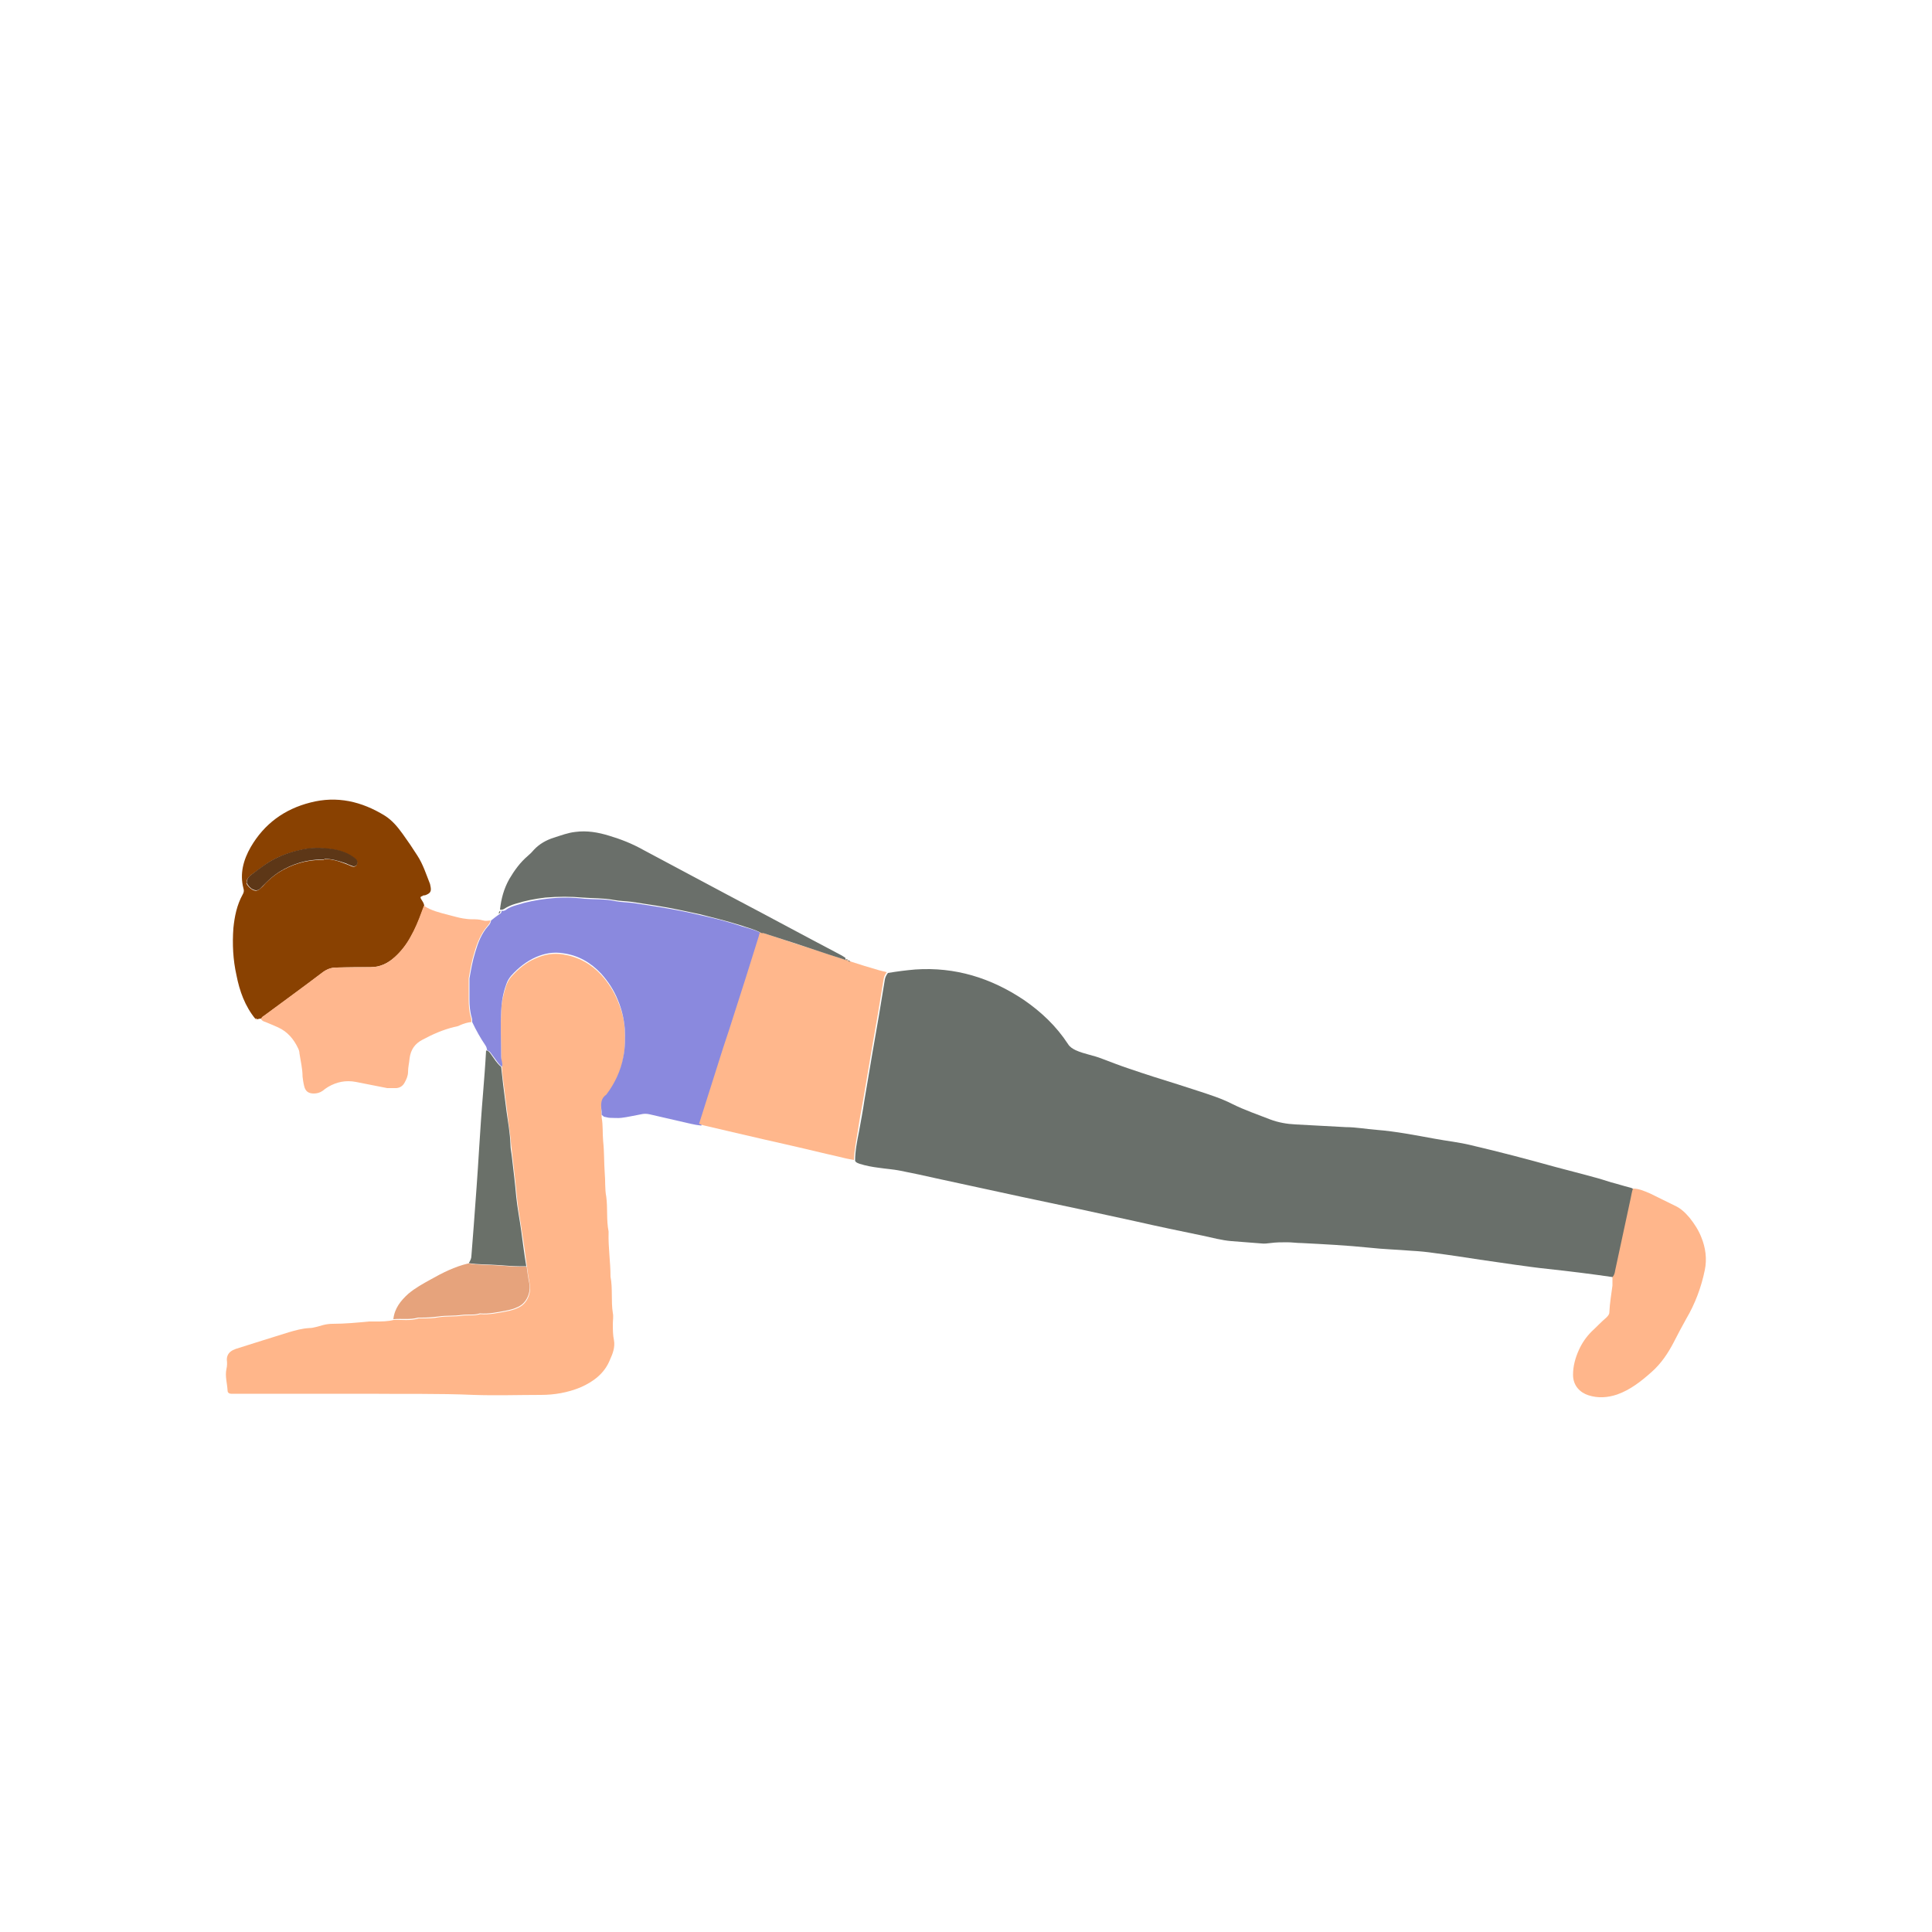
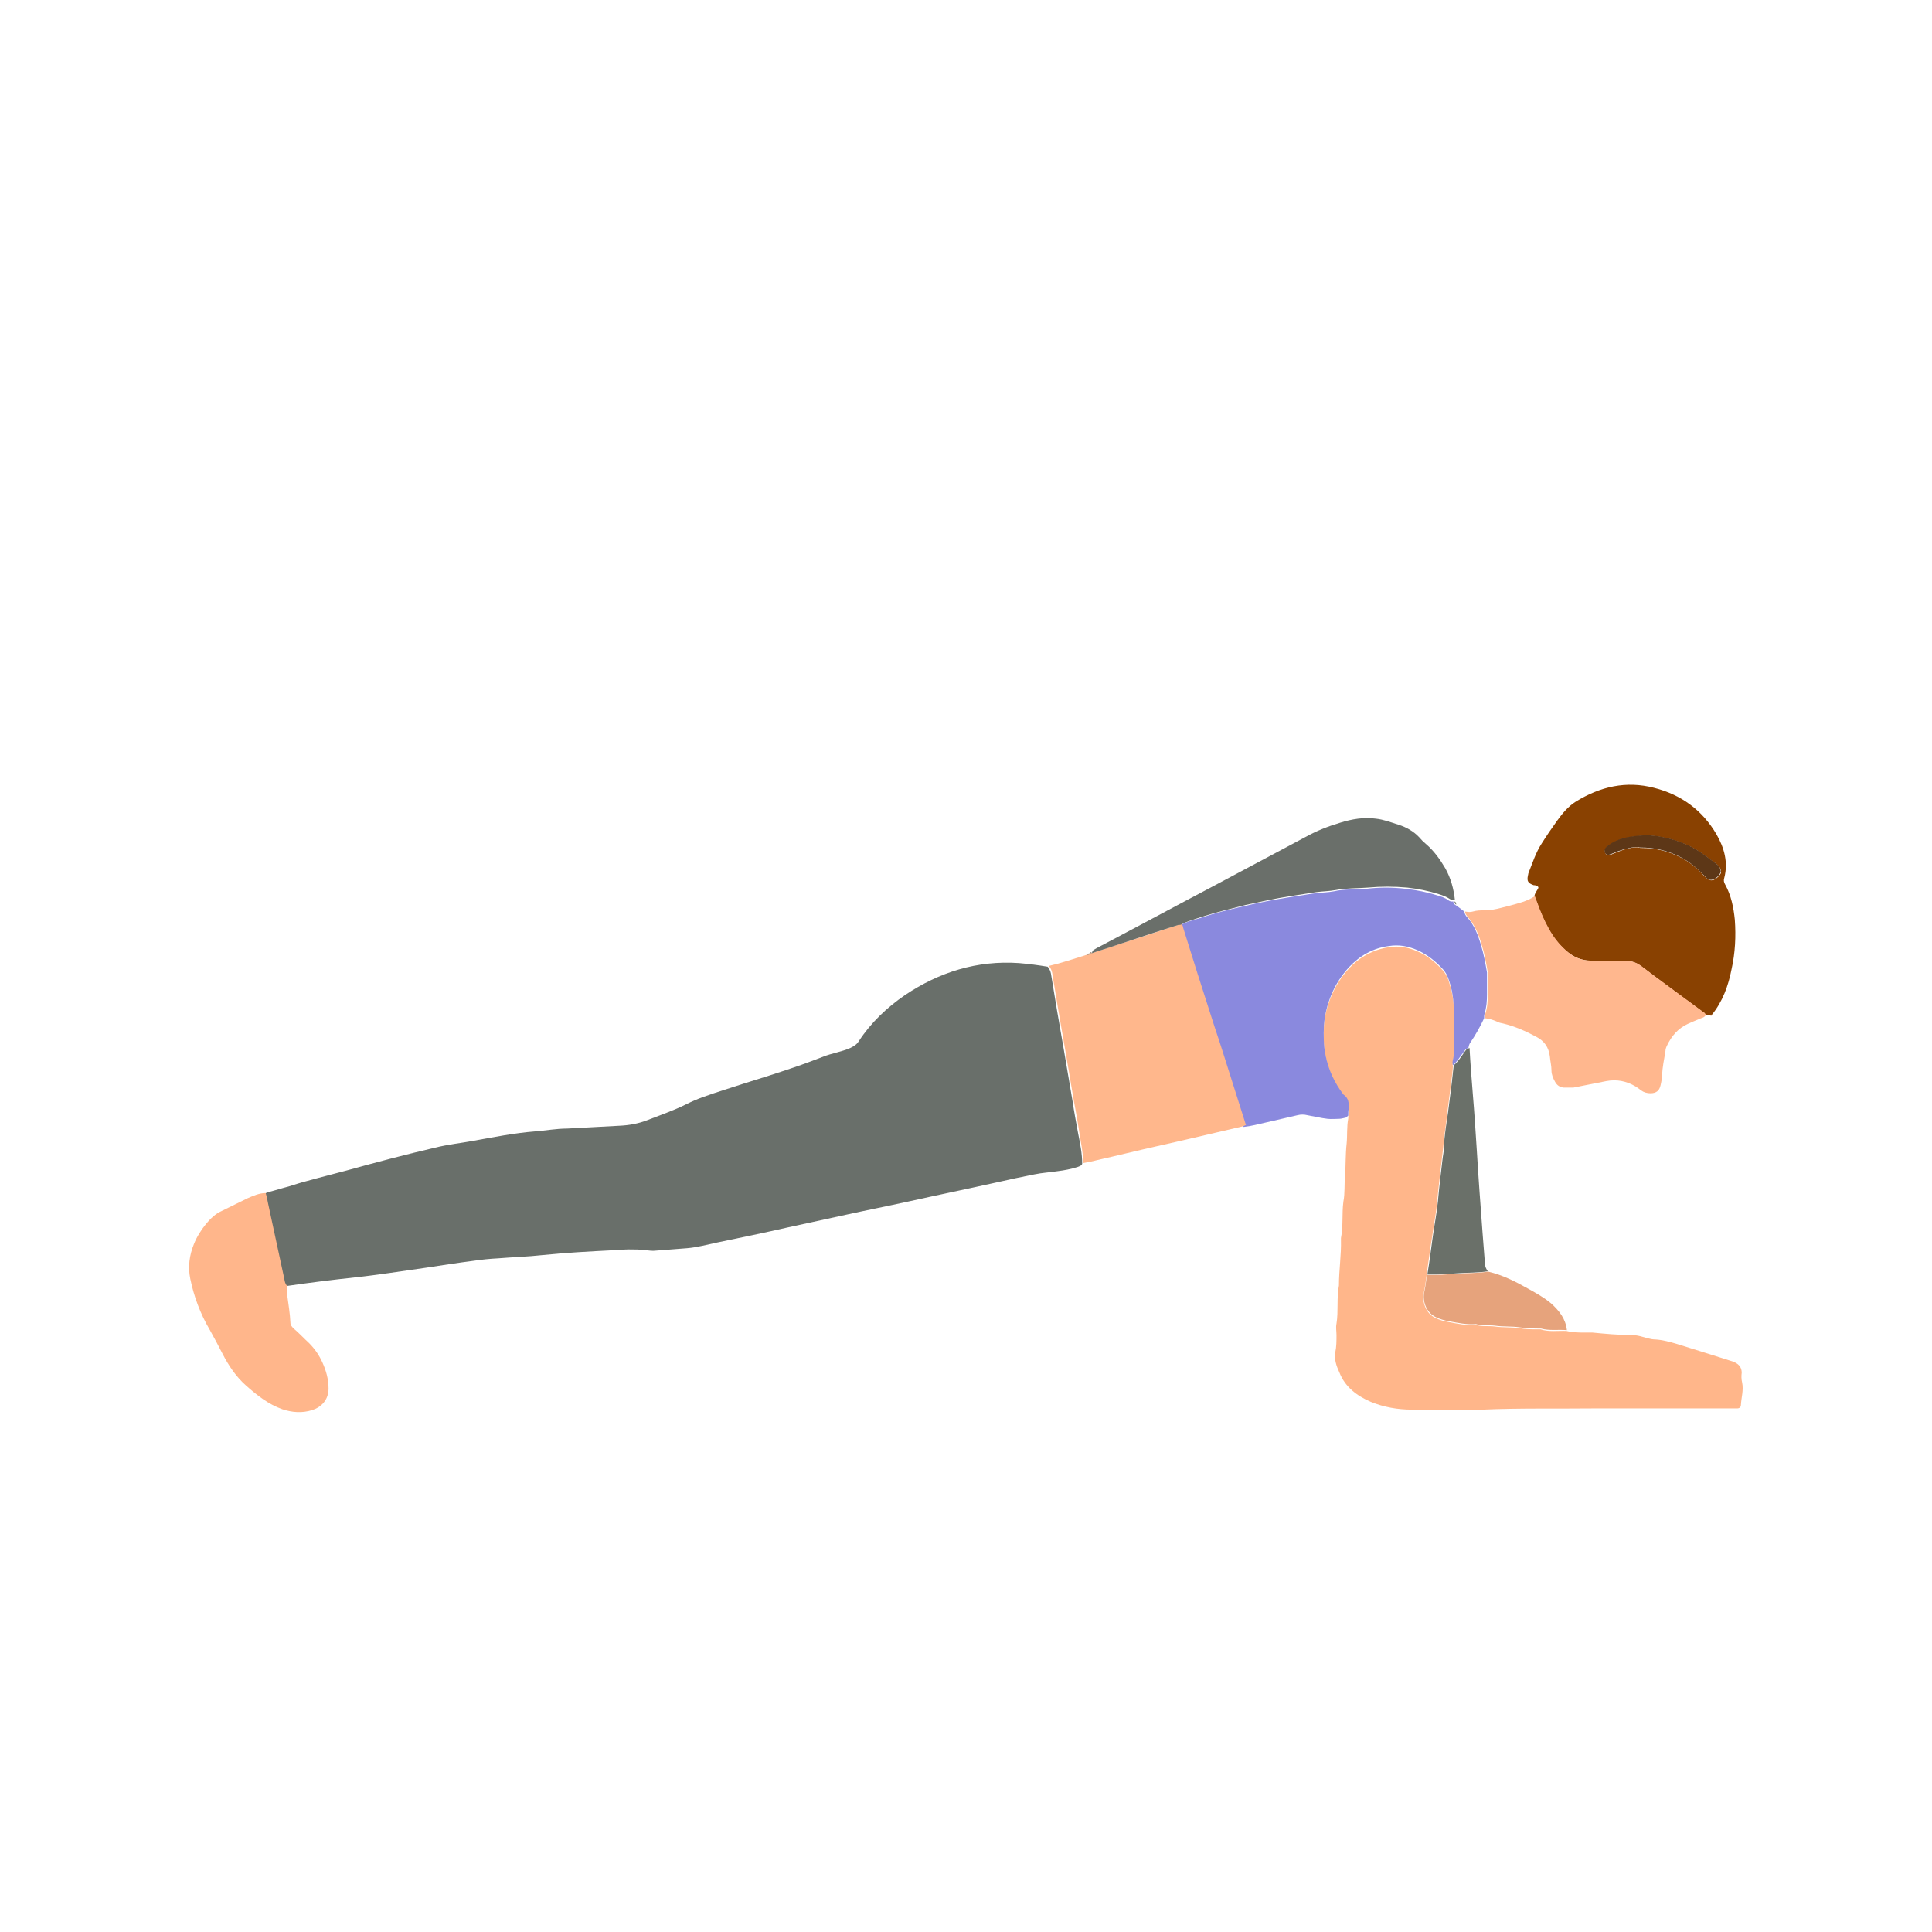
- <svg xmlns="http://www.w3.org/2000/svg" width="500" height="500" version="1.1" viewBox="0 0 500 500">
-   <g>
-     <g>
-       <g>
-         <path fill="#696f6a" d="M 417.3 330.5 c -5.5 -.8 -11.1 -1.5 -16.7 -2.1 -2.9 -.3 -5.7 -.7 -8.6 -1.1 -3 -.4 -6 -.9 -9 -1.3 -3.9 -.6 -7.8 -1.2 -11.7 -1.7 -2 -.3 -4 -.5 -6 -.6 -3.6 -.3 -7.3 -.4 -10.9 -.8 -5.8 -.6 -11.7 -.9 -17.5 -1.2 -1.3 0 -2.5 -.2 -3.8 -.2 -1.4 0 -2.9 0 -4.3 .2 -.8 .1 -1.6 .2 -2.4 .1 -2.6 -.2 -5.1 -.4 -7.7 -.6 -2.5 -.2 -5 -.9 -7.4 -1.4 -5.8 -1.2 -11.6 -2.4 -17.3 -3.7 -4.9 -1.1 -9.8 -2.1 -14.7 -3.2 -5 -1.1 -10.1 -2.1 -15.1 -3.2 -7.2 -1.6 -14.5 -3.1 -21.7 -4.7 -3.1 -.7 -6.3 -1.4 -9.4 -2 -1.9 -.4 -3.9 -.5 -5.8 -.8 -1.6 -.2 -3.2 -.5 -4.8 -1 -.5 -.2 -1 -.3 -1.2 -.8 0 -2.5 .5 -5 1 -7.5 .5 -2.7 1 -5.4 1.4 -8.1 .7 -4.1 1.4 -8.3 2.1 -12.4 .6 -3.3 1.1 -6.5 1.7 -9.8 .5 -3 1 -6.1 1.5 -9.1 .1 -.6 .4 -1.2 .8 -1.7 2.4 -.4 4.7 -.7 7.1 -.9 10.3 -.7 19.6 2.2 28.1 7.9 4.5 3.1 8.4 6.8 11.4 11.4 .5 .8 1.2 1.2 2 1.6 2.2 1 4.6 1.3 6.8 2.2 2.4 .9 4.7 1.8 7.1 2.6 4.1 1.4 8.2 2.7 12.4 4 3.3 1.1 6.7 2.1 10 3.3 1.4 .5 2.8 1.1 4.2 1.8 3.2 1.6 6.5 2.7 9.8 4 2.1 .8 4.4 1.2 6.6 1.3 4.3 .2 8.7 .5 13 .7 2.6 0 5.3 .5 7.9 .7 5.1 .4 10.1 1.4 15.1 2.3 3.2 .6 6.3 .9 9.5 1.7 7.3 1.7 14.5 3.6 21.7 5.6 3.3 .9 6.6 1.7 9.8 2.6 1.6 .4 3.1 .9 4.7 1.4 1.6 .4 3.1 .9 4.7 1.3 .4 .1 .9 .2 1.1 .6 -.4 .8 -.4 1.7 -.6 2.6 -1.3 6.2 -2.7 12.4 -4 18.6 -.1 .6 -.2 1.2 -.7 1.7 Z" />
-         <path fill="#ffb68a" d="M 155.7 288.5 c 0 .3 0 .5 0 .7 .4 2.1 .2 4.1 .4 6.2 .3 2.7 .2 5.4 .4 8.1 .2 2.1 0 4.2 .4 6.2 .4 3 0 6 .6 9 0 .1 0 .3 0 .4 -.1 3.8 .5 7.5 .5 11.3 .6 3.1 .1 6.3 .6 9.4 .2 .9 0 1.9 0 2.8 0 1.4 0 2.9 .3 4.3 .3 1.7 -.3 3.4 -1 4.9 -1.4 3.6 -4.3 5.8 -7.8 7.3 -3.2 1.3 -6.6 1.9 -10.1 1.9 -5.8 0 -11.6 .2 -17.4 0 -9.1 -.4 -18.2 -.2 -27.3 -.3 -9.1 0 -18.2 0 -27.4 0 -2.3 0 -4.5 0 -6.8 0 -.4 0 -.9 0 -1.3 0 -.5 0 -.9 -.3 -.9 -.8 -.1 -1.9 -.7 -3.7 -.3 -5.6 .2 -.8 .2 -1.6 .1 -2.4 0 -1.2 .6 -2 1.6 -2.5 .2 -.1 .5 -.2 .7 -.3 4.5 -1.4 9.1 -2.9 13.7 -4.3 1.7 -.5 3.5 -1 5.3 -1.1 1.2 0 2.5 -.5 3.7 -.8 .8 -.2 1.6 -.3 2.4 -.3 3.1 0 6.3 -.3 9.4 -.6 .6 0 1.1 0 1.7 0 1.6 0 3.1 0 4.7 -.4 2.1 -.1 4.3 .3 6.4 -.4 .2 0 .5 0 .8 0 1.5 0 3 0 4.5 -.3 2 -.3 4 -.1 6 -.4 1.5 -.2 3.1 .1 4.7 -.4 2.3 .2 4.5 -.3 6.7 -.7 1.1 -.2 2.2 -.5 3.2 -1 2.4 -1.1 3.3 -4 2.9 -6 -.3 -1.5 -.5 -2.9 -.7 -4.4 -.4 -3 -.8 -6.1 -1.3 -9.1 -.4 -3 -1 -5.9 -1.3 -8.9 -.3 -3.4 -.7 -6.7 -1.1 -10.1 -.1 -1.2 -.3 -2.4 -.4 -3.5 -.2 -2.8 -.7 -5.6 -1 -8.4 -.3 -2.4 -.6 -4.7 -.9 -7.1 -.2 -1.5 -.4 -3 -.5 -4.5 .2 -.9 -.2 -1.7 -.2 -2.6 0 -4 -.2 -7.9 0 -11.9 0 -2.3 .6 -4.6 1.3 -6.8 .3 -.8 .7 -1.6 1.3 -2.3 1.8 -2 3.9 -3.8 6.4 -4.8 2.2 -1 4.6 -1.4 7 -1 3.9 .6 7.2 2.4 9.9 5.3 1.8 2 3.3 4.3 4.3 6.8 1 2.4 1.7 4.9 1.8 7.5 .1 2.4 .1 4.9 -.4 7.3 -.7 3.6 -2.2 6.8 -4.4 9.7 -1.2 .9 -1.4 2.1 -1.3 3.5 0 .6 0 1.1 .1 1.7 Z" />
-         <path fill="#8a89de" d="M 155.7 288.5 c 0 -.6 0 -1.1 -.1 -1.7 -.1 -1.4 0 -2.6 1.3 -3.5 2.2 -2.9 3.7 -6.1 4.4 -9.7 .5 -2.4 .5 -4.9 .4 -7.3 -.2 -2.6 -.8 -5.1 -1.8 -7.5 -1 -2.5 -2.5 -4.8 -4.3 -6.8 -2.7 -2.9 -6 -4.8 -9.9 -5.3 -2.4 -.4 -4.7 0 -7 1 -2.5 1.1 -4.6 2.8 -6.4 4.8 -.6 .7 -1 1.4 -1.3 2.3 -.8 2.2 -1.2 4.5 -1.3 6.8 -.2 4 0 7.9 0 11.9 0 .9 .5 1.7 .2 2.6 -1.1 -.9 -1.7 -2.1 -2.6 -3.2 -.3 -.4 -.6 -1 -1.2 -1 -.1 -.5 -.2 -1 -.5 -1.4 -1.3 -1.9 -2.4 -3.9 -3.4 -6 0 -.4 0 -.8 -.1 -1.1 -.5 -1.6 -.6 -3.2 -.6 -4.8 0 -1.4 0 -2.8 0 -4.1 0 -.4 0 -.9 0 -1.3 .4 -2.3 .8 -4.6 1.5 -6.8 .7 -2.4 1.6 -4.8 3.3 -6.7 .4 -.4 .7 -.9 .8 -1.5 .8 -.6 1.5 -1.2 2.3 -1.7 .3 -.2 .4 -.4 .4 -.8 h 0 c .4 .1 .8 0 1.1 -.2 .9 -.7 1.9 -1 2.9 -1.3 2.5 -.8 5.1 -1.3 7.7 -1.6 3.3 -.4 6.5 -.4 9.8 0 2.6 .2 5.3 0 7.9 .6 1.5 .3 3.1 .3 4.7 .5 2.2 .3 4.3 .7 6.5 1 3.7 .6 7.4 1.3 11.1 2.2 3.6 .8 7.2 1.7 10.7 2.9 1.7 .5 3.5 .9 5.1 1.9 -.1 .3 -.2 .6 -.3 .9 -2.3 7.4 -4.7 14.7 -7 22.1 -.9 2.9 -1.9 5.7 -2.8 8.6 -1.9 6 -3.8 12 -5.7 18 -1.9 -.2 -3.7 -.7 -5.5 -1.1 -2.6 -.6 -5.2 -1.2 -7.8 -1.8 -.8 -.2 -1.6 -.2 -2.4 0 -1.7 .3 -3.3 .7 -5 .9 -.9 .1 -1.9 0 -2.8 0 -.6 0 -1.1 -.2 -1.7 -.3 Z" />
-         <path fill="#ffb78c" d="M 180.9 290.9 c 1.9 -6 3.8 -12 5.7 -18 .9 -2.9 1.9 -5.7 2.8 -8.6 2.4 -7.4 4.7 -14.7 7 -22.1 0 -.3 .2 -.6 .3 -.9 .2 0 .5 0 .7 .1 5.1 1.7 10.2 3.4 15.3 5 2 .7 4 1.3 6.1 2 .1 0 .3 0 .4 0 0 0 0 0 0 0 .1 .4 .5 .4 .8 .4 2.5 .8 5 1.6 7.5 2.3 .7 .2 1.3 .3 2 .5 -.4 .5 -.7 1.1 -.8 1.7 -.5 3 -1 6.1 -1.5 9.1 -.6 3.3 -1.1 6.5 -1.7 9.8 -.7 4.1 -1.4 8.3 -2.1 12.4 -.5 2.7 -1 5.4 -1.4 8.1 -.4 2.5 -.9 4.9 -1 7.5 -1.1 -.2 -2.2 -.4 -3.3 -.7 -4.9 -1.1 -9.7 -2.3 -14.6 -3.4 -1.8 -.4 -3.5 -.8 -5.3 -1.2 -4.9 -1.1 -9.8 -2.3 -14.6 -3.4 -.8 -.2 -1.6 -.3 -2.3 -.7 Z" />
-         <path fill="#894101" d="M 66.1 263.7 c -2.7 -3.3 -4.1 -7.2 -4.9 -11.3 -.9 -4 -1.1 -8.1 -.8 -12.2 .3 -3 .9 -6 2.4 -8.7 .3 -.5 .4 -1 .2 -1.6 -1 -3.8 0 -7.4 1.9 -10.7 3.5 -6 8.7 -9.8 15.4 -11.5 6.9 -1.8 13.3 -.3 19.3 3.4 1.9 1.2 3.3 2.9 4.6 4.7 1.3 1.8 2.6 3.7 3.8 5.6 1.5 2.3 2.3 4.9 3.3 7.4 0 .2 .1 .4 .1 .5 .3 1.4 0 1.9 -1.4 2.4 -.2 0 -.5 0 -.7 .2 -.5 .1 -.6 .4 -.3 .8 .3 .5 .7 1 .8 1.7 -.2 .5 -.4 1.1 -.6 1.6 -.8 2.2 -1.7 4.4 -2.9 6.5 -1.1 2 -2.5 3.8 -4.2 5.3 -1.8 1.5 -3.7 2.5 -6.1 2.5 -3 0 -5.9 0 -8.9 .1 -1.3 0 -2.4 .4 -3.5 1.2 -5 3.8 -10.1 7.5 -15.1 11.2 -.3 .2 -.7 .4 -.8 .8 -.4 0 -.8 .1 -1.2 .2 0 -.1 -.1 -.2 -.3 -.2 Z M 83.9 222.4 c 1.4 -.2 3.4 .3 5.4 1.1 .6 .2 1.2 .5 1.7 .7 .5 .2 .9 .1 1.2 -.2 .3 -.4 .3 -.8 .1 -1.2 -.2 -.4 -.5 -.7 -.9 -.9 -2.2 -1.6 -4.8 -2.1 -7.4 -2.3 -1.9 -.2 -3.9 -.1 -5.8 .3 -2.5 .5 -4.9 1.3 -7.1 2.4 -2.2 1.1 -4.2 2.8 -6.2 4.2 -.5 .4 -.9 .9 -1.1 1.5 0 .2 0 .5 0 .7 .4 .7 .9 1.2 1.6 1.6 .6 .3 1.2 .3 1.8 -.2 .6 -.5 1.1 -1 1.6 -1.6 1 -1 2.1 -1.9 3.3 -2.7 3.4 -2.1 7 -3.3 11.7 -3.3 Z" />
-         <path fill="#ffb78e" d="M 67.6 263.6 c .1 -.4 .5 -.6 .8 -.8 5 -3.7 10.1 -7.4 15.1 -11.2 1.1 -.8 2.2 -1.2 3.5 -1.2 3 0 5.9 -.1 8.9 -.1 2.4 0 4.4 -.9 6.1 -2.5 1.7 -1.5 3.1 -3.3 4.2 -5.3 1.2 -2.1 2.1 -4.3 2.9 -6.5 .2 -.5 .4 -1.1 .6 -1.6 1.9 1.3 4.2 1.8 6.4 2.4 1.3 .3 2.5 .7 3.8 .9 .7 .1 1.4 .2 2.1 .2 1 0 2 0 3 .3 .6 .2 1.2 .1 1.9 0 0 .6 -.4 1 -.8 1.5 -1.7 2 -2.6 4.3 -3.3 6.7 -.7 2.2 -1.1 4.5 -1.5 6.8 0 .4 0 .9 0 1.3 0 1.4 0 2.8 0 4.1 0 1.6 .1 3.3 .6 4.8 .1 .4 .1 .7 .1 1.1 -1 .1 -2 .4 -2.9 .8 -.5 .3 -1.1 .4 -1.6 .5 -2.9 .7 -5.6 1.9 -8.2 3.3 -1.9 1 -3 2.5 -3.3 4.8 -.1 1.2 -.4 2.3 -.4 3.5 0 1 -.4 1.9 -.9 2.8 -.5 .9 -1.2 1.3 -2.1 1.4 -.8 0 -1.6 0 -2.4 0 -2.7 -.5 -5.4 -1.1 -8.1 -1.6 -2.6 -.5 -5 0 -7.2 1.3 -.5 .3 -.9 .6 -1.4 1 -.7 .5 -1.5 .7 -2.3 .7 -1.4 0 -2.2 -.6 -2.5 -2 -.2 -.8 -.3 -1.6 -.4 -2.4 0 -2 -.5 -4 -.8 -6 0 -.5 -.2 -1 -.4 -1.4 -1.1 -2.3 -2.7 -4.2 -5.1 -5.3 -.9 -.4 -1.8 -.8 -2.8 -1.2 -.6 -.3 -1.2 -.3 -1.6 -.9 Z" />
-         <path fill="#ffb68b" d="M 417.3 330.5 c .5 -.5 .6 -1.1 .7 -1.7 1.3 -6.2 2.7 -12.4 4 -18.6 .2 -.9 .3 -1.7 .6 -2.6 1.6 0 3.1 .7 4.5 1.3 2.1 1 4.2 2.1 6.3 3.1 1.6 .7 2.8 1.9 3.9 3.2 1.2 1.5 2.3 3.2 3 5 1.1 2.7 1.5 5.6 .9 8.5 -.9 4.4 -2.5 8.7 -4.8 12.6 -1.1 2 -2.2 4 -3.2 6 -1.5 2.9 -3.3 5.6 -5.8 7.8 -2.7 2.4 -5.5 4.6 -8.9 5.8 -2.4 .8 -4.9 1 -7.4 .2 -2.2 -.7 -4 -2.5 -4 -5.3 0 -2.3 .6 -4.4 1.5 -6.4 .8 -1.8 1.9 -3.4 3.3 -4.8 1.3 -1.2 2.5 -2.5 3.8 -3.6 .4 -.4 .8 -.8 .8 -1.4 .1 -2.3 .5 -4.6 .8 -6.9 0 -.7 0 -1.5 0 -2.3 Z" />
-         <path fill="#6a6f6a" d="M 219 248.5 c -2 -.7 -4.1 -1.3 -6.1 -2 -5.1 -1.7 -10.2 -3.4 -15.3 -5 -.2 0 -.5 0 -.7 -.1 -1.6 -.9 -3.4 -1.3 -5.1 -1.9 -3.5 -1.1 -7.1 -2 -10.7 -2.9 -3.7 -.8 -7.3 -1.6 -11.1 -2.2 -2.2 -.3 -4.3 -.7 -6.5 -1 -1.5 -.2 -3.1 -.2 -4.7 -.5 -2.6 -.5 -5.3 -.4 -7.9 -.6 -3.2 -.3 -6.5 -.3 -9.8 0 -2.6 .3 -5.2 .8 -7.7 1.6 -1 .3 -2 .7 -2.9 1.3 -.3 .2 -.7 .3 -1.1 .2 .3 -2.8 1 -5.4 2.4 -7.9 1.3 -2.2 2.8 -4.3 4.8 -6 .6 -.5 1.1 -1 1.6 -1.6 1.4 -1.5 3.2 -2.5 5.1 -3.1 1.9 -.6 3.7 -1.3 5.6 -1.5 3 -.4 5.9 .1 8.8 1 3 .9 5.8 2 8.5 3.5 7.5 4 15 8 22.5 12 9.7 5.1 19.3 10.3 29 15.4 .4 .2 .8 .5 1.1 .7 0 .1 0 .2 0 .3 Z" />
-         <path fill="#6a7069" d="M 125.9 271.9 c .6 0 .9 .6 1.2 1 .8 1.1 1.5 2.3 2.6 3.2 .2 1.5 .3 3 .5 4.5 .3 2.4 .6 4.7 .9 7.1 .4 2.8 .9 5.6 1 8.4 0 1.2 .3 2.4 .4 3.5 .4 3.4 .8 6.7 1.1 10.1 .3 3 .9 5.9 1.3 8.9 .4 3 .8 6.1 1.3 9.1 -.6 0 -1.3 0 -1.9 0 -1.8 0 -3.5 -.2 -5.3 -.3 -2.6 -.2 -5.2 -.1 -7.7 -.5 .4 -.6 .7 -1.2 .7 -1.9 .2 -2.6 .4 -5.1 .6 -7.7 .5 -6.7 1 -13.4 1.4 -20.1 .3 -4.7 .6 -9.4 1 -14.1 .3 -3.8 .6 -7.5 .8 -11.3 Z" />
-         <path fill="#e6a37c" d="M 121.4 327 c 2.6 .4 5.1 .3 7.7 .5 1.8 .1 3.5 .3 5.3 .3 .6 0 1.3 0 1.9 0 .2 1.5 .4 3 .7 4.4 .4 2 -.5 4.9 -2.9 6 -1 .5 -2.1 .8 -3.2 1 -2.2 .4 -4.4 .9 -6.7 .7 -1.5 .5 -3.1 .2 -4.7 .4 -2 .3 -4 .1 -6 .4 -1.5 .2 -3 .3 -4.5 .3 -.3 0 -.5 0 -.8 0 -2.1 .6 -4.2 .2 -6.4 .4 .3 -2.8 1.9 -4.8 3.9 -6.6 1.8 -1.5 3.8 -2.6 5.8 -3.7 3 -1.7 6.2 -3.3 9.6 -4.1 Z" />
-         <path fill="#6a6f6a" d="M 129.5 235.7 c 0 .3 -.1 .6 -.4 .8 0 -.3 0 -.6 .4 -.8 Z" />
-         <path fill="#a2907d" d="M 220.1 248.9 c -.3 0 -.6 0 -.8 -.4 .3 0 .6 0 .8 .4 Z" />
-         <path fill="#a2907d" d="M 219 248.5 c 0 -.1 0 -.2 0 -.3 .2 0 .4 0 .4 .3 -.1 0 -.3 0 -.4 0 Z" />
-         <path fill="#ffb78e" d="M 66.1 263.7 c .1 0 .2 0 .3 .2 -.2 .1 -.3 0 -.3 -.2 Z" />
-         <path fill="#5d3717" d="M 83.9 222.4 c -4.7 0 -8.3 1.2 -11.7 3.3 -1.2 .8 -2.3 1.7 -3.3 2.7 -.5 .5 -1.1 1.1 -1.6 1.6 -.5 .5 -1.2 .5 -1.8 .2 -.7 -.3 -1.2 -.9 -1.6 -1.6 -.1 -.2 0 -.5 0 -.7 .2 -.6 .5 -1.1 1.1 -1.5 2 -1.5 4 -3.1 6.2 -4.2 2.2 -1.1 4.6 -1.9 7.1 -2.4 1.9 -.4 3.9 -.5 5.8 -.3 2.6 .2 5.2 .7 7.4 2.3 .4 .3 .7 .5 .9 .9 .2 .4 .1 .9 -.1 1.2 -.3 .3 -.7 .4 -1.2 .2 -.6 -.2 -1.2 -.5 -1.7 -.7 -2 -.7 -3.9 -1.2 -5.4 -1.1 Z" />
-       </g>
-     </g>
-   </g>
+ <svg xmlns="http://www.w3.org/2000/svg" width="500" height="500" viewBox="0 0 500 500" fill="none">
+   <path d="M74.323 332.798C80.097 331.959 85.975 331.224 91.854 330.594C94.898 330.279 97.837 329.859 100.881 329.439C104.03 329.019 107.179 328.495 110.329 328.075C114.423 327.445 118.516 326.815 122.61 326.29C124.71 325.975 126.809 325.765 128.909 325.66C132.688 325.345 136.572 325.24 140.351 324.82C146.439 324.191 152.632 323.876 158.721 323.561C160.085 323.561 161.345 323.351 162.71 323.351C164.179 323.351 165.754 323.351 167.223 323.561C168.063 323.666 168.903 323.771 169.743 323.666C172.472 323.456 175.096 323.246 177.826 323.036C180.45 322.826 183.074 322.091 185.593 321.566C191.682 320.307 197.77 319.047 203.754 317.682C208.897 316.528 214.041 315.478 219.184 314.323C224.433 313.169 229.787 312.119 235.035 310.964C242.593 309.285 250.256 307.71 257.814 306.031C261.068 305.296 264.427 304.561 267.681 303.931C269.676 303.511 271.775 303.406 273.77 303.091C275.449 302.881 277.129 302.566 278.808 302.042C279.333 301.832 279.858 301.727 280.068 301.202C280.068 298.578 279.543 295.953 279.018 293.329C278.494 290.495 277.969 287.66 277.549 284.826C276.814 280.522 276.079 276.114 275.344 271.81C274.715 268.346 274.19 264.987 273.56 261.522C273.035 258.373 272.51 255.119 271.985 251.97C271.88 251.34 271.565 250.71 271.146 250.186C268.626 249.766 266.212 249.451 263.693 249.241C252.88 248.506 243.118 251.55 234.195 257.534C229.472 260.788 225.378 264.672 222.229 269.5C221.704 270.34 220.969 270.76 220.129 271.18C217.82 272.23 215.3 272.545 212.991 273.489C210.472 274.434 208.057 275.379 205.538 276.219C201.234 277.688 196.93 279.053 192.522 280.417C189.058 281.572 185.488 282.622 182.024 283.881C180.555 284.406 179.085 285.036 177.616 285.771C174.256 287.451 170.792 288.605 167.328 289.97C165.124 290.81 162.71 291.23 160.4 291.334C155.886 291.544 151.268 291.859 146.754 292.069C144.025 292.069 141.19 292.594 138.461 292.804C133.107 293.224 127.859 294.274 122.61 295.218C119.251 295.848 115.997 296.163 112.638 297.003C104.975 298.787 97.417 300.782 89.859 302.881C86.395 303.826 82.931 304.666 79.572 305.611C77.892 306.031 76.318 306.555 74.638 307.08C72.959 307.5 71.384 308.025 69.704 308.445C69.285 308.55 68.76 308.655 68.55 309.075C68.97 309.914 68.97 310.859 69.18 311.804C70.544 318.312 72.014 324.821 73.379 331.329C73.484 331.959 73.588 332.588 74.113 333.113L74.323 332.798Z" fill="#696F6A" />
+   <path d="M348.93 288.709C348.93 289.024 348.93 289.233 348.93 289.443C348.51 291.648 348.72 293.747 348.51 295.952C348.195 298.786 348.3 301.62 348.09 304.454C347.88 306.659 348.09 308.863 347.67 310.963C347.25 314.112 347.67 317.261 347.04 320.41C347.04 320.515 347.04 320.725 347.04 320.83C347.145 324.819 346.515 328.703 346.515 332.692C345.885 335.946 346.41 339.305 345.885 342.559C345.675 343.504 345.885 344.554 345.885 345.498C345.885 346.968 345.885 348.543 345.57 350.012C345.256 351.797 345.885 353.581 346.62 355.156C348.09 358.935 351.134 361.244 354.808 362.819C358.167 364.183 361.736 364.813 365.41 364.813C371.499 364.813 377.587 365.023 383.675 364.813C393.228 364.393 402.78 364.603 412.333 364.498C421.885 364.498 431.437 364.498 441.095 364.498C443.509 364.498 445.819 364.498 448.233 364.498C448.653 364.498 449.178 364.498 449.598 364.498C450.122 364.498 450.542 364.183 450.542 363.659C450.647 361.664 451.277 359.775 450.857 357.78C450.647 356.94 450.647 356.101 450.752 355.261C450.752 354.001 450.122 353.161 449.073 352.636C448.863 352.532 448.548 352.427 448.338 352.322C443.614 350.852 438.785 349.277 433.957 347.808C432.172 347.283 430.283 346.758 428.393 346.653C427.134 346.653 425.769 346.128 424.509 345.813C423.67 345.603 422.83 345.498 421.99 345.498C418.736 345.498 415.377 345.183 412.123 344.869C411.493 344.869 410.968 344.869 410.338 344.869C408.659 344.869 407.084 344.869 405.404 344.449C403.2 344.344 400.891 344.764 398.686 344.029C398.476 344.029 398.161 344.029 397.846 344.029C396.272 344.029 394.697 344.029 393.123 343.714C391.023 343.399 388.924 343.609 386.824 343.294C385.25 343.084 383.57 343.399 381.891 342.874C379.476 343.084 377.167 342.559 374.858 342.139C373.703 341.929 372.548 341.614 371.499 341.09C368.979 339.935 368.034 336.891 368.454 334.791C368.769 333.217 368.979 331.747 369.189 330.172C369.609 327.023 370.029 323.769 370.554 320.62C370.974 317.471 371.603 314.427 371.918 311.278C372.233 307.709 372.653 304.244 373.073 300.675C373.178 299.416 373.388 298.156 373.493 297.001C373.703 294.062 374.228 291.123 374.543 288.184C374.858 285.664 375.173 283.25 375.487 280.731C375.697 279.156 375.907 277.582 376.012 276.007C375.802 275.062 376.222 274.222 376.222 273.278C376.222 269.079 376.432 264.985 376.222 260.786C376.222 258.372 375.592 255.957 374.858 253.648C374.543 252.808 374.123 251.968 373.493 251.234C371.603 249.134 369.399 247.245 366.775 246.195C364.465 245.145 361.946 244.725 359.427 245.145C355.333 245.775 351.869 247.665 349.035 250.709C347.145 252.808 345.57 255.223 344.521 257.847C343.471 260.366 342.736 262.991 342.631 265.72C342.526 268.239 342.526 270.863 343.051 273.383C343.786 277.162 345.361 280.521 347.67 283.565C348.93 284.51 349.14 285.769 349.035 287.239C349.035 287.869 349.035 288.394 348.93 289.024V288.709Z" fill="#FFB68A" />
+   <path d="M348.93 288.711C348.93 288.081 348.93 287.556 349.035 286.926C349.14 285.457 349.035 284.197 347.67 283.252C345.361 280.208 343.786 276.849 343.051 273.07C342.526 270.551 342.526 267.927 342.631 265.407C342.841 262.678 343.471 260.054 344.521 257.534C345.571 254.91 347.145 252.496 349.035 250.396C351.869 247.352 355.333 245.358 359.427 244.833C361.946 244.413 364.361 244.833 366.775 245.882C369.399 247.037 371.604 248.822 373.493 250.921C374.123 251.656 374.543 252.391 374.858 253.335C375.698 255.645 376.117 258.059 376.222 260.474C376.432 264.672 376.222 268.766 376.222 272.965C376.222 273.91 375.698 274.75 376.012 275.694C377.167 274.75 377.797 273.49 378.742 272.335C379.057 271.915 379.372 271.286 380.001 271.286C380.106 270.761 380.211 270.236 380.526 269.816C381.891 267.822 383.046 265.722 384.095 263.518C384.095 263.098 384.095 262.678 384.2 262.363C384.725 260.683 384.83 259.004 384.83 257.324C384.83 255.855 384.83 254.385 384.83 253.021C384.83 252.601 384.83 252.076 384.83 251.656C384.41 249.242 383.99 246.827 383.256 244.518C382.521 241.998 381.576 239.479 379.791 237.485C379.372 237.065 379.057 236.54 378.952 235.91C378.112 235.28 377.377 234.65 376.537 234.126C376.222 233.916 376.117 233.706 376.117 233.286C375.698 233.391 375.278 233.286 374.963 233.076C374.018 232.341 372.968 232.026 371.919 231.711C369.294 230.871 366.565 230.347 363.836 230.032C360.372 229.612 357.013 229.612 353.548 230.032C350.819 230.242 347.985 230.032 345.256 230.662C343.681 230.976 342.002 230.976 340.322 231.186C338.013 231.501 335.808 231.921 333.499 232.236C329.615 232.866 325.731 233.601 321.847 234.545C318.068 235.385 314.289 236.33 310.615 237.59C308.83 238.115 306.941 238.534 305.261 239.584C305.366 239.899 305.471 240.214 305.576 240.529C307.991 248.297 310.51 255.96 312.924 263.728C313.869 266.772 314.919 269.711 315.864 272.755C317.858 279.054 319.852 285.352 321.847 291.65C323.841 291.44 325.731 290.915 327.62 290.496C330.35 289.866 333.079 289.236 335.808 288.606C336.648 288.396 337.488 288.396 338.328 288.606C340.112 288.921 341.792 289.341 343.576 289.551C344.521 289.656 345.571 289.551 346.515 289.551C347.145 289.551 347.67 289.341 348.3 289.236L348.93 288.711Z" fill="#8A89DE" />
+   <path d="M322.477 291.23C320.482 284.932 318.488 278.633 316.493 272.335C315.548 269.291 314.499 266.352 313.554 263.308C311.035 255.54 308.62 247.877 306.206 240.109C306.206 239.794 305.996 239.479 305.891 239.164C305.681 239.164 305.366 239.164 305.156 239.269C299.803 241.054 294.449 242.838 289.096 244.518C286.996 245.252 284.897 245.882 282.692 246.617C282.587 246.617 282.377 246.617 282.272 246.617C282.167 247.037 281.747 247.037 281.433 247.037C278.808 247.877 276.184 248.717 273.56 249.451C272.825 249.661 272.195 249.766 271.46 249.976C271.88 250.501 272.195 251.131 272.3 251.761C272.825 254.91 273.35 258.164 273.875 261.313C274.504 264.777 275.029 268.136 275.659 271.6C276.394 275.904 277.129 280.313 277.864 284.617C278.388 287.451 278.913 290.285 279.333 293.12C279.753 295.744 280.278 298.263 280.383 300.993C281.538 300.783 282.692 300.573 283.847 300.258C288.991 299.103 294.029 297.843 299.173 296.689C301.062 296.269 302.847 295.849 304.736 295.429C309.88 294.274 315.024 293.015 320.062 291.86C320.902 291.65 321.742 291.545 322.477 291.125V291.23Z" fill="#FFB78C" />
+   <path d="M442.984 262.676C445.819 259.212 447.288 255.118 448.128 250.814C449.073 246.615 449.283 242.312 448.968 238.008C448.653 234.859 448.023 231.709 446.448 228.875C446.134 228.35 446.029 227.825 446.238 227.196C447.288 223.207 446.238 219.428 444.244 215.964C440.57 209.665 435.111 205.676 428.078 203.892C420.835 202.002 414.117 203.577 407.819 207.461C405.824 208.721 404.355 210.505 402.99 212.395C401.625 214.284 400.261 216.279 399.001 218.273C397.427 220.687 396.587 223.417 395.537 226.041C395.537 226.251 395.432 226.461 395.432 226.566C395.117 228.035 395.432 228.56 396.902 229.085C397.112 229.085 397.427 229.085 397.637 229.295C398.161 229.4 398.266 229.715 397.951 230.135C397.637 230.66 397.217 231.185 397.112 231.919C397.322 232.444 397.532 233.074 397.741 233.599C398.581 235.908 399.526 238.218 400.786 240.422C401.94 242.522 403.41 244.411 405.194 245.986C407.084 247.56 409.078 248.61 411.598 248.61C414.747 248.61 417.791 248.61 420.94 248.715C422.305 248.715 423.46 249.135 424.614 249.975C429.863 253.964 435.216 257.847 440.465 261.731C440.78 261.941 441.2 262.151 441.305 262.571C441.725 262.571 442.145 262.676 442.564 262.781C442.564 262.676 442.669 262.571 442.879 262.571L442.984 262.676ZM424.299 219.323C422.83 219.113 420.73 219.638 418.631 220.477C418.001 220.687 417.371 221.002 416.846 221.212C416.321 221.422 415.902 221.317 415.587 221.002C415.272 220.582 415.272 220.163 415.482 219.743C415.692 219.323 416.007 219.008 416.426 218.798C418.736 217.118 421.465 216.594 424.194 216.384C426.189 216.174 428.288 216.279 430.283 216.698C432.907 217.223 435.426 218.063 437.736 219.218C440.045 220.372 442.145 222.157 444.244 223.627C444.769 224.047 445.189 224.571 445.399 225.201C445.399 225.411 445.399 225.726 445.399 225.936C444.979 226.671 444.454 227.196 443.719 227.616C443.089 227.93 442.459 227.93 441.83 227.406C441.2 226.881 440.675 226.356 440.15 225.726C439.1 224.676 437.946 223.732 436.686 222.892C433.117 220.687 429.338 219.428 424.404 219.428L424.299 219.323Z" fill="#894101" />
+   <path d="M441.41 262.572C441.305 262.152 440.885 261.942 440.57 261.732C435.321 257.848 429.968 253.964 424.719 249.975C423.564 249.135 422.41 248.715 421.045 248.715C417.896 248.715 414.852 248.61 411.703 248.61C409.183 248.61 407.084 247.666 405.299 245.986C403.515 244.412 402.045 242.522 400.891 240.423C399.631 238.218 398.686 235.909 397.846 233.599C397.636 233.075 397.426 232.445 397.217 231.92C395.222 233.285 392.808 233.809 390.498 234.439C389.134 234.754 387.874 235.174 386.509 235.384C385.775 235.489 385.04 235.594 384.305 235.594C383.255 235.594 382.206 235.594 381.156 235.909C380.526 236.119 379.896 236.014 379.161 235.909C379.161 236.539 379.581 236.959 380.001 237.483C381.786 239.583 382.73 241.997 383.465 244.517C384.2 246.826 384.62 249.24 385.04 251.655C385.04 252.075 385.04 252.599 385.04 253.019C385.04 254.489 385.04 255.958 385.04 257.323C385.04 259.003 384.935 260.787 384.41 262.362C384.305 262.782 384.305 263.097 384.305 263.516C385.355 263.621 386.404 263.936 387.349 264.356C387.874 264.671 388.504 264.776 389.029 264.881C392.073 265.616 394.907 266.876 397.636 268.345C399.631 269.395 400.786 270.969 401.1 273.384C401.205 274.643 401.52 275.798 401.52 277.058C401.52 278.108 401.94 279.052 402.465 279.997C402.99 280.942 403.725 281.362 404.67 281.467C405.509 281.467 406.349 281.467 407.189 281.467C410.023 280.942 412.857 280.312 415.692 279.787C418.421 279.262 420.94 279.787 423.25 281.152C423.774 281.467 424.194 281.782 424.719 282.201C425.454 282.726 426.294 282.936 427.133 282.936C428.603 282.936 429.443 282.306 429.758 280.837C429.968 279.997 430.073 279.157 430.178 278.318C430.178 276.218 430.703 274.119 431.017 272.019C431.017 271.494 431.227 270.969 431.437 270.55C432.592 268.135 434.272 266.141 436.791 264.986C437.736 264.566 438.68 264.146 439.73 263.726C440.36 263.412 440.99 263.411 441.41 262.782V262.572Z" fill="#FFB78E" />
+   <path d="M74.323 332.798C73.798 332.273 73.693 331.644 73.588 331.014C72.224 324.506 70.754 317.997 69.389 311.489C69.18 310.544 69.075 309.705 68.76 308.76C67.08 308.76 65.505 309.495 64.036 310.124C61.831 311.174 59.627 312.329 57.423 313.379C55.743 314.113 54.483 315.373 53.329 316.738C52.069 318.312 50.914 320.097 50.18 321.986C49.025 324.82 48.605 327.865 49.235 330.909C50.18 335.528 51.859 340.041 54.273 344.135C55.428 346.235 56.583 348.334 57.633 350.434C59.207 353.478 61.097 356.312 63.721 358.621C66.555 361.141 69.494 363.45 73.064 364.71C75.583 365.55 78.207 365.759 80.831 364.92C83.141 364.185 85.03 362.295 85.03 359.356C85.03 356.942 84.4 354.737 83.456 352.638C82.616 350.748 81.461 349.069 79.992 347.599C78.627 346.34 77.367 344.975 76.003 343.82C75.583 343.4 75.163 342.981 75.163 342.351C75.058 339.936 74.638 337.522 74.323 335.108C74.323 334.373 74.323 333.533 74.323 332.693V332.798Z" fill="#FFB68B" />
+   <path d="M282.482 246.722C284.582 245.987 286.786 245.357 288.886 244.622C294.239 242.838 299.593 241.053 304.946 239.374C305.156 239.374 305.471 239.374 305.681 239.269C307.361 238.324 309.25 237.904 311.035 237.274C314.709 236.119 318.488 235.175 322.267 234.23C326.151 233.39 329.93 232.55 333.919 231.921C336.228 231.606 338.432 231.186 340.742 230.871C342.316 230.661 343.996 230.661 345.675 230.346C348.405 229.821 351.239 229.926 353.968 229.716C357.327 229.401 360.791 229.401 364.255 229.716C366.985 230.031 369.714 230.556 372.338 231.396C373.388 231.711 374.438 232.131 375.382 232.76C375.697 232.97 376.117 233.075 376.537 232.97C376.222 230.031 375.487 227.302 374.018 224.678C372.653 222.368 371.079 220.164 368.979 218.379C368.349 217.854 367.824 217.329 367.3 216.7C365.83 215.125 363.94 214.075 361.946 213.446C359.952 212.816 358.062 212.081 356.068 211.871C352.918 211.451 349.874 211.976 346.83 212.921C343.681 213.865 340.742 215.02 337.907 216.595C330.035 220.794 322.162 224.992 314.289 229.191C304.107 234.545 294.029 240.003 283.847 245.357C283.427 245.567 283.007 245.882 282.692 246.092C282.692 246.197 282.692 246.302 282.692 246.407L282.482 246.722Z" fill="#6A6F6A" />
+   <path d="M380.211 271.283C379.582 271.283 379.267 271.913 378.952 272.332C378.112 273.487 377.377 274.747 376.222 275.692C376.012 277.266 375.907 278.841 375.698 280.415C375.383 282.935 375.068 285.349 374.753 287.868C374.333 290.807 373.808 293.747 373.703 296.686C373.703 297.946 373.388 299.205 373.283 300.36C372.863 303.929 372.443 307.393 372.128 310.962C371.814 314.111 371.184 317.155 370.764 320.305C370.344 323.454 369.924 326.708 369.399 329.857C370.029 329.857 370.764 329.857 371.394 329.857C373.283 329.857 375.068 329.647 376.957 329.542C379.686 329.332 382.416 329.437 385.04 329.017C384.62 328.387 384.305 327.758 384.305 327.023C384.095 324.294 383.885 321.669 383.675 318.94C383.151 311.907 382.626 304.874 382.206 297.841C381.891 292.907 381.576 287.973 381.156 283.04C380.841 279.051 380.526 275.167 380.316 271.178L380.211 271.283Z" fill="#6A7069" />
+   <path d="M384.935 329.125C382.206 329.545 379.581 329.44 376.852 329.65C374.963 329.755 373.178 329.965 371.289 329.965C370.659 329.965 369.924 329.965 369.294 329.965C369.084 331.539 368.874 333.114 368.559 334.584C368.14 336.683 369.084 339.727 371.604 340.882C372.653 341.407 373.808 341.722 374.963 341.932C377.272 342.351 379.581 342.876 381.996 342.666C383.57 343.191 385.25 342.876 386.93 343.086C389.029 343.401 391.128 343.191 393.228 343.506C394.802 343.716 396.377 343.821 397.952 343.821C398.266 343.821 398.476 343.821 398.791 343.821C400.996 344.451 403.2 344.031 405.51 344.241C405.195 341.302 403.515 339.202 401.416 337.313C399.526 335.738 397.427 334.584 395.327 333.429C392.178 331.644 388.819 329.965 385.25 329.125H384.935Z" fill="#E6A37C" />
+   <path d="M376.432 233.283C376.432 233.598 376.537 233.913 376.852 234.123C376.852 233.808 376.852 233.493 376.432 233.283Z" fill="#6A6F6A" />
+   <path d="M281.328 247.141C281.643 247.141 281.958 247.141 282.167 246.721C281.853 246.721 281.538 246.721 281.328 247.141Z" fill="#A2907D" />
+   <path d="M282.482 246.721C282.482 246.616 282.482 246.511 282.482 246.406C282.272 246.406 282.063 246.406 282.063 246.721C282.168 246.721 282.377 246.721 282.482 246.721Z" fill="#A2907D" />
+   <path d="M442.984 262.676C442.879 262.676 442.774 262.676 442.669 262.886C442.879 262.991 442.984 262.886 442.984 262.676Z" fill="#FFB78E" />
+   <path d="M424.299 219.325C429.233 219.325 433.012 220.585 436.581 222.789C437.841 223.629 438.995 224.574 440.045 225.623C440.57 226.148 441.2 226.778 441.725 227.303C442.249 227.828 442.984 227.828 443.614 227.513C444.349 227.198 444.874 226.568 445.294 225.833C445.399 225.623 445.294 225.308 445.294 225.098C445.084 224.469 444.769 223.944 444.139 223.524C442.04 221.949 439.94 220.27 437.631 219.115C435.321 217.96 432.802 217.121 430.178 216.596C428.183 216.176 426.084 216.071 424.089 216.281C421.36 216.491 418.631 217.016 416.321 218.695C415.902 219.01 415.587 219.22 415.377 219.64C415.167 220.06 415.272 220.585 415.482 220.9C415.797 221.214 416.216 221.319 416.741 221.109C417.371 220.9 418.001 220.585 418.526 220.375C420.625 219.64 422.62 219.115 424.194 219.22L424.299 219.325Z" fill="#5D3717" />
</svg>
